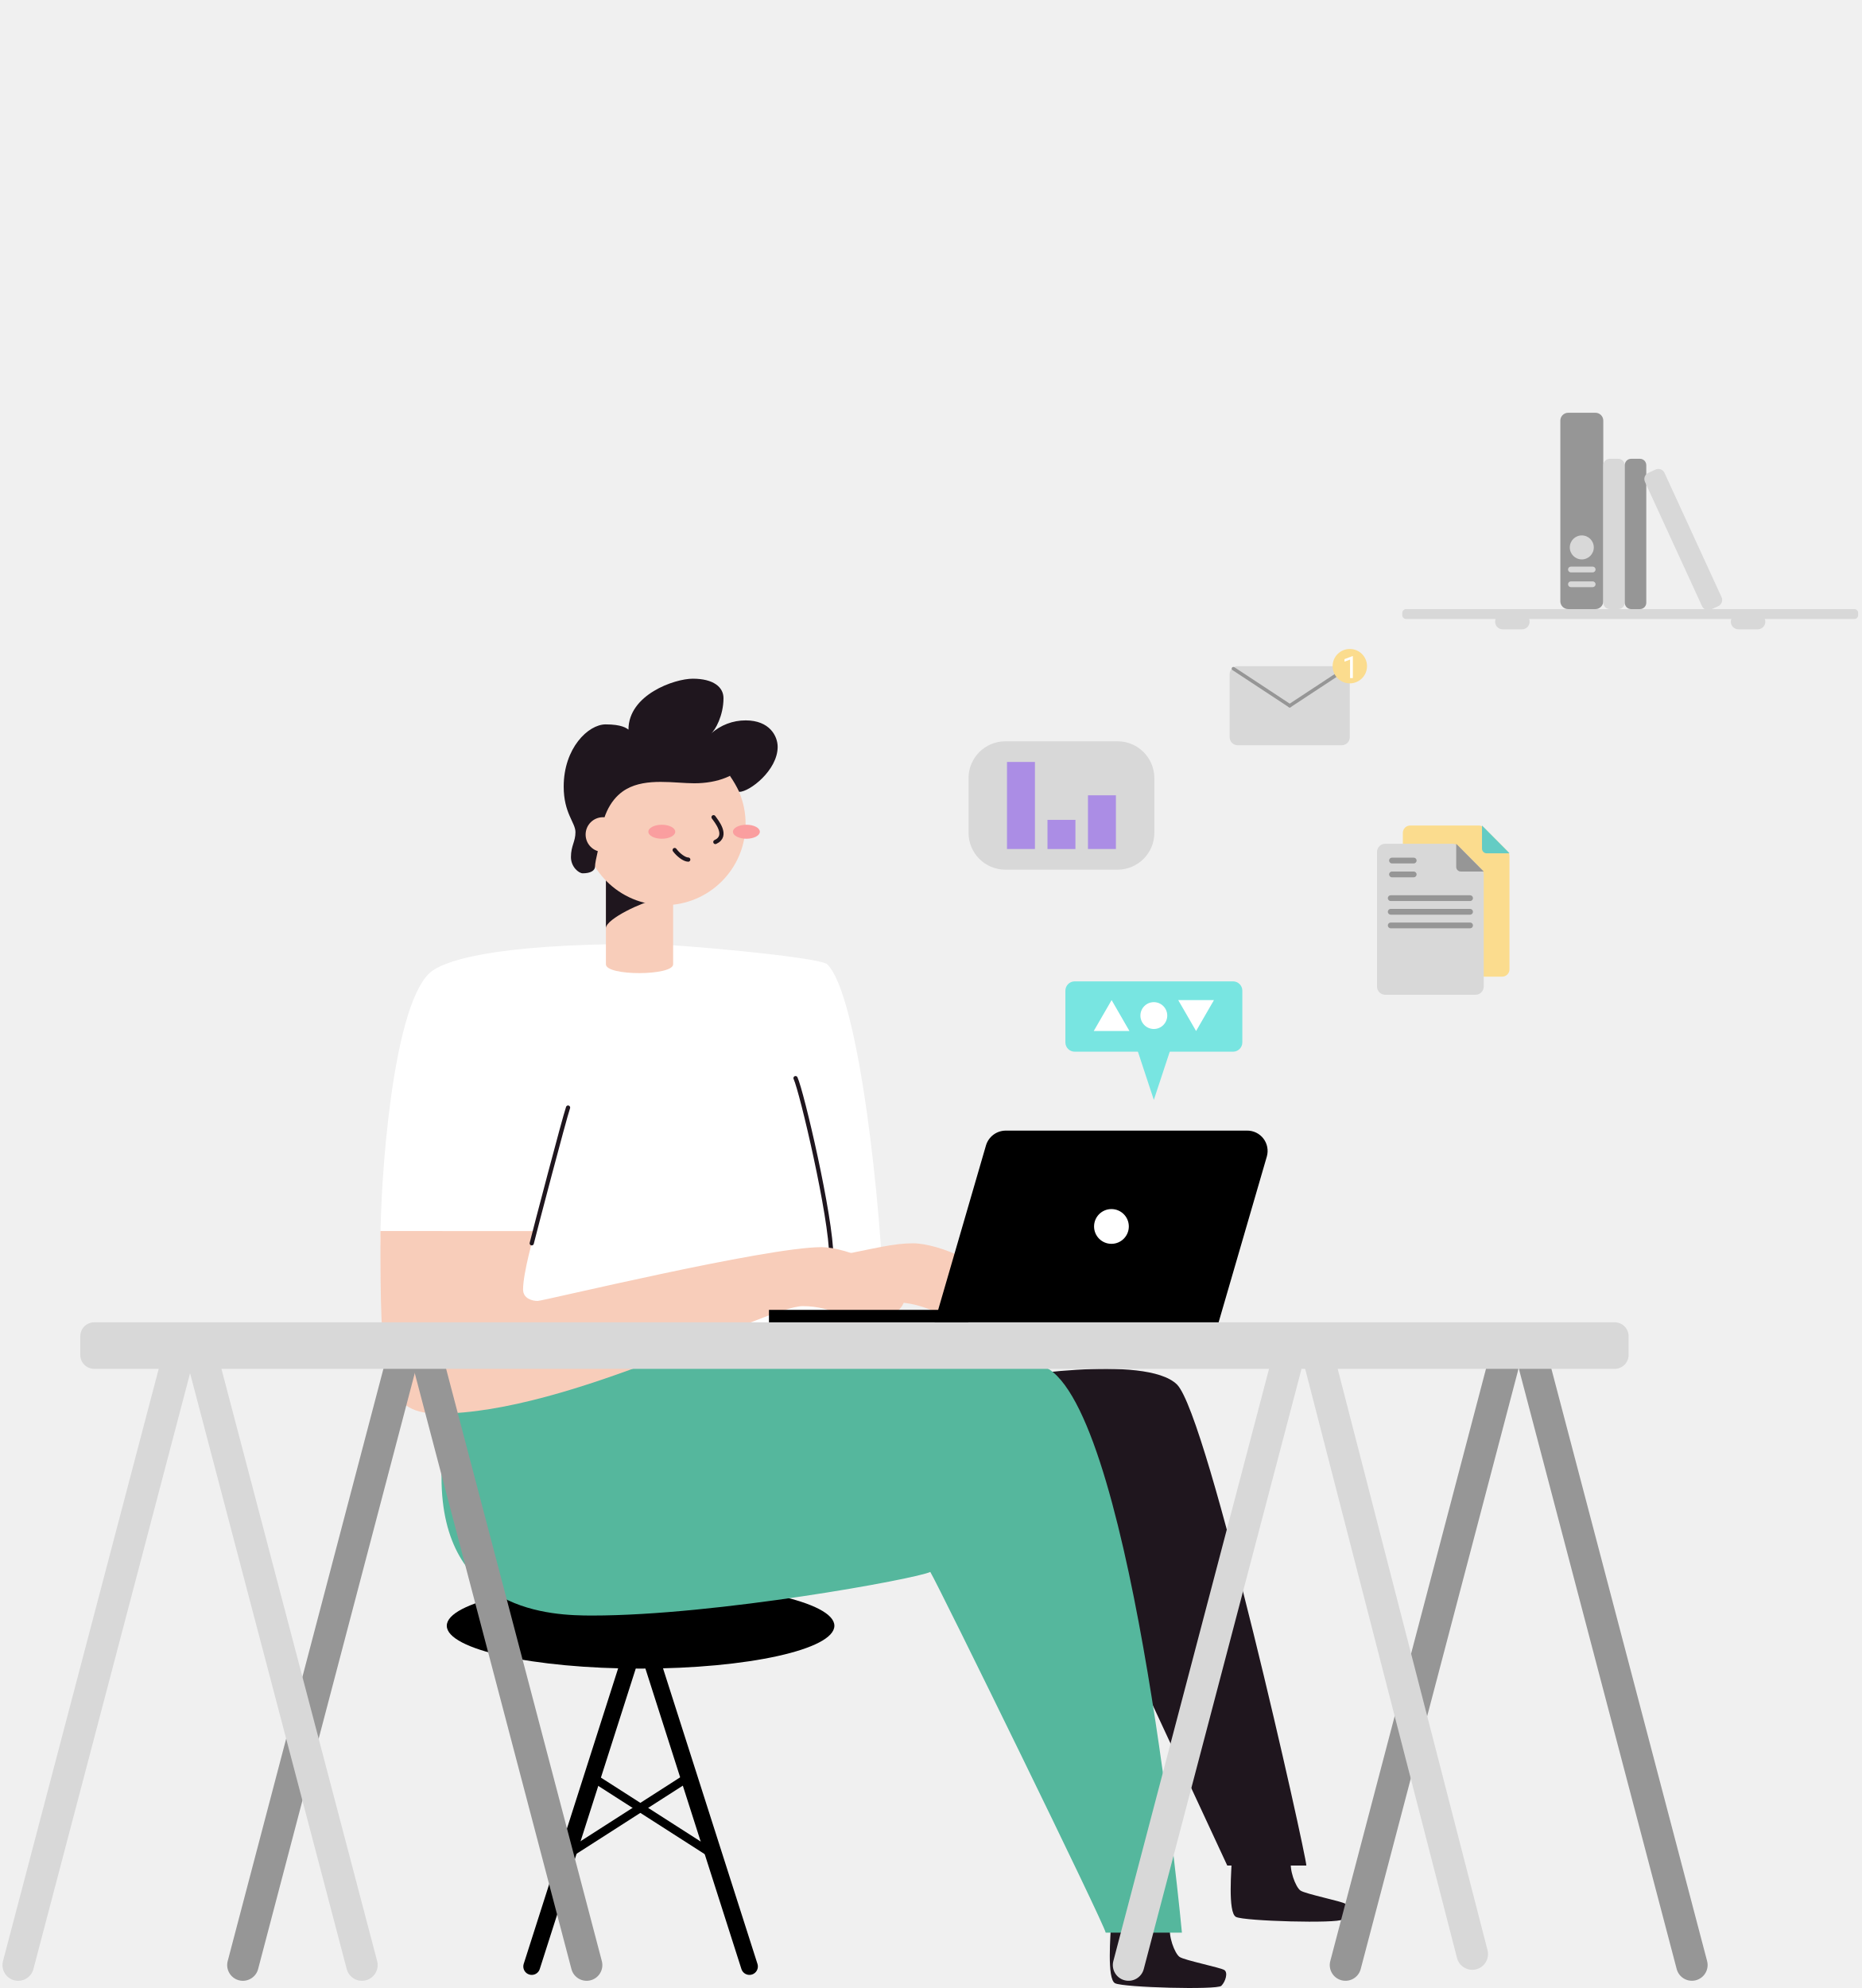
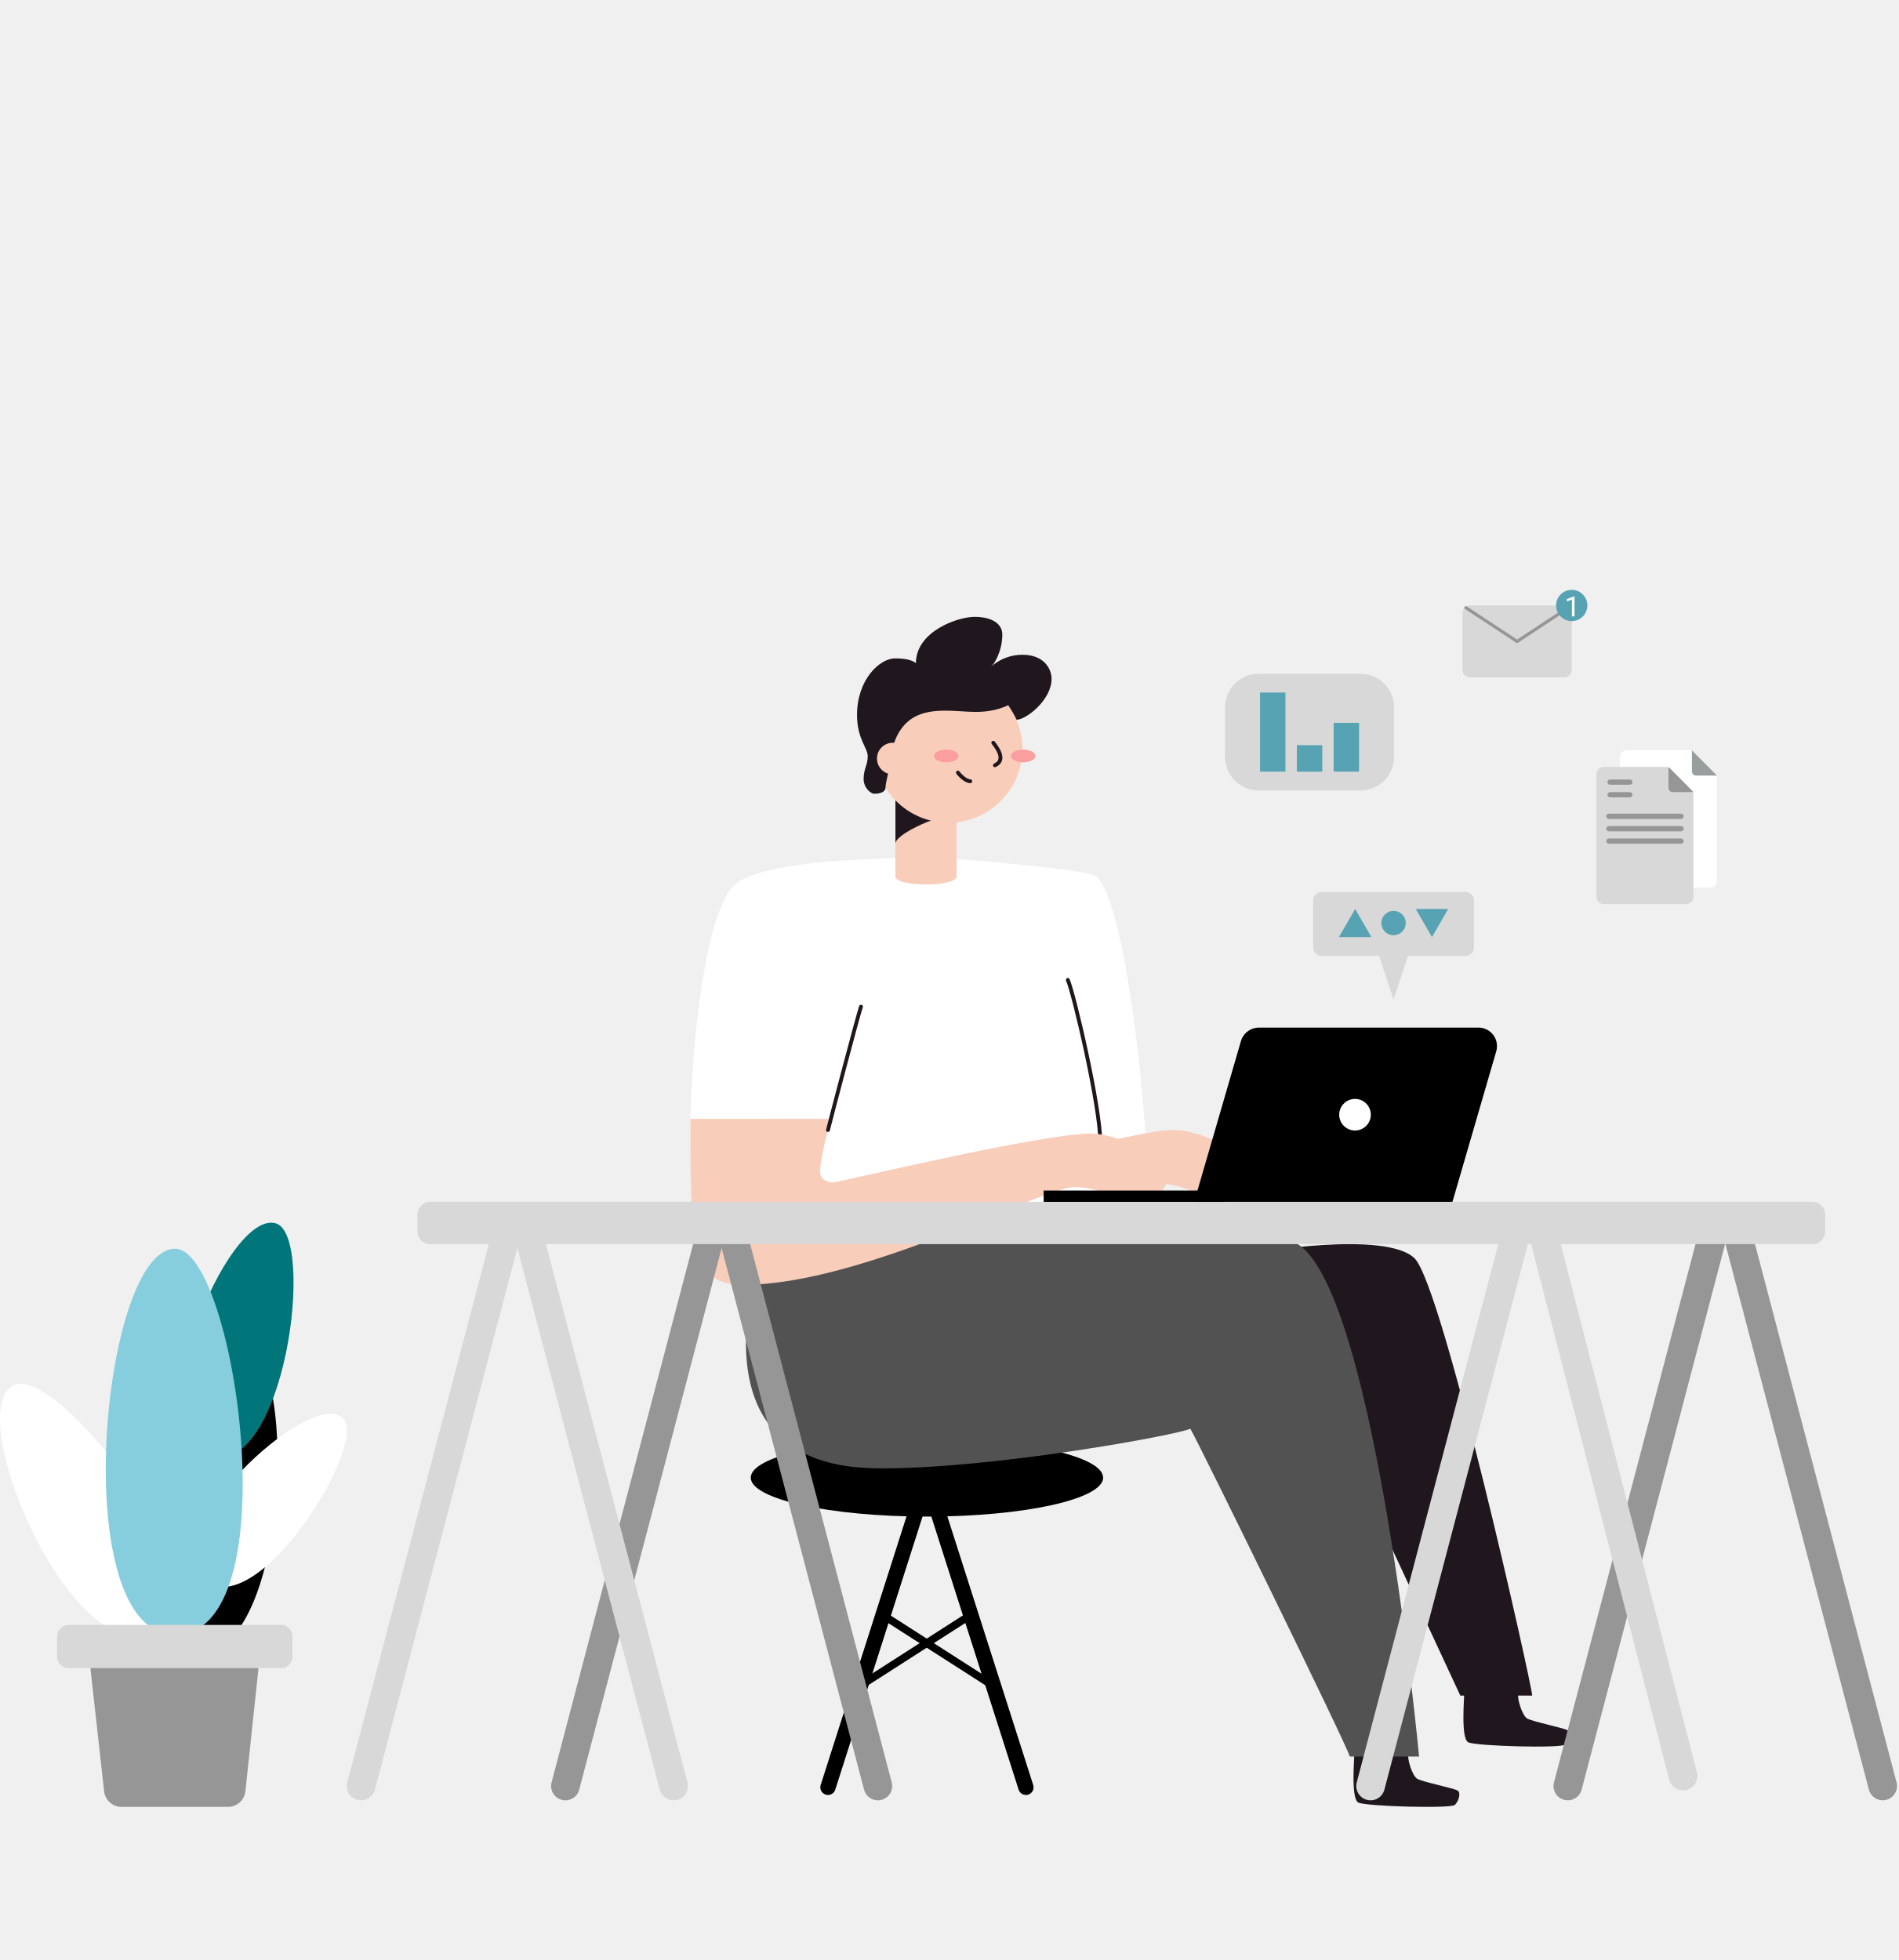
- <svg xmlns="http://www.w3.org/2000/svg" width="442" height="472" viewBox="0 0 442 472" fill="none">
-   <path d="M152.12 396.168C177.536 396.168 198.139 391.614 198.139 385.997C198.139 380.38 177.536 375.827 152.12 375.827C126.704 375.827 106.1 380.38 106.1 385.997C106.1 391.614 126.704 396.168 152.12 396.168Z" fill="black" />
-   <path d="M152.12 385.997L126.27 466.887" stroke="black" stroke-width="4" stroke-miterlimit="10" stroke-linecap="round" />
-   <path d="M152.12 385.997L177.97 466.887" stroke="black" stroke-width="4" stroke-miterlimit="10" stroke-linecap="round" />
-   <path d="M134.758 440.327L163.576 421.853" stroke="black" stroke-width="2" stroke-miterlimit="10" stroke-linecap="round" />
-   <path d="M140.548 421.853L169.373 440.327" stroke="black" stroke-width="2" stroke-miterlimit="10" stroke-linecap="round" />
-   <path d="M197.41 298.437C197.293 302.024 197.345 314.585 196.754 319.959" stroke="#1F161E" stroke-miterlimit="10" stroke-linecap="round" />
-   <path d="M292.807 233H255.21C253.989 233 253 233.989 253 235.209V247.487C253 248.707 253.989 249.696 255.21 249.696H292.807C294.027 249.696 295.016 248.707 295.016 247.487V235.209C295.016 233.989 294.027 233 292.807 233Z" fill="#78E5E1" />
-   <path d="M274.001 261.142L279.061 245.817H268.94L274.001 261.142Z" fill="#78E5E1" />
-   <path d="M263.974 237.447L259.731 244.789H268.211L263.974 237.447Z" fill="white" />
-   <path d="M284.035 244.789L288.278 237.447H279.791L284.035 244.789Z" fill="white" />
-   <path d="M274.001 244.308C275.761 244.308 277.187 242.881 277.187 241.122C277.187 239.362 275.761 237.936 274.001 237.936C272.241 237.936 270.814 239.362 270.814 241.122C270.814 242.881 272.241 244.308 274.001 244.308Z" fill="white" />
-   <path d="M318.608 158.163H293.932C292.865 158.163 292 159.028 292 160.095V175.012C292 176.079 292.865 176.944 293.932 176.944H318.608C319.676 176.944 320.541 176.079 320.541 175.012V160.095C320.541 159.028 319.676 158.163 318.608 158.163Z" fill="#D8D8D8" />
-   <path d="M292.897 158.753L306.27 167.553" stroke="#969696" stroke-width="0.82" stroke-linecap="round" stroke-linejoin="round" />
-   <path d="M320.541 158.163L306.27 167.553" stroke="#969696" stroke-width="0.82" stroke-linecap="round" stroke-linejoin="round" />
-   <path d="M320.541 162.246C322.796 162.246 324.624 160.418 324.624 158.163C324.624 155.908 322.796 154.08 320.541 154.08C318.286 154.08 316.457 155.908 316.457 158.163C316.457 160.418 318.286 162.246 320.541 162.246Z" fill="#FBDC8E" />
-   <path d="M321.264 161H320.601V156.605L319.272 157.093V156.495L321.161 155.785H321.264V161Z" fill="white" />
-   <path d="M352.347 231.885H356.722C357.182 231.883 357.622 231.699 357.947 231.374C358.272 231.049 358.456 230.609 358.457 230.149V203.261C358.458 203.034 358.413 202.808 358.326 202.598C358.238 202.387 358.109 202.197 357.947 202.037L352.42 196.51C352.259 196.349 352.068 196.221 351.858 196.133C351.648 196.045 351.422 196 351.195 196H334.868C334.408 196.002 333.968 196.185 333.643 196.51C333.318 196.835 333.134 197.276 333.133 197.735V200.331" fill="#FBDC8E" />
-   <path d="M344.997 200.331H328.954C328.697 200.331 328.442 200.381 328.205 200.48C327.967 200.579 327.751 200.723 327.57 200.905C327.388 201.088 327.244 201.304 327.147 201.542C327.049 201.78 326.999 202.035 327 202.292V234.225C327 234.744 327.206 235.241 327.572 235.609C327.938 235.977 328.435 236.184 328.954 236.186H350.385C350.904 236.184 351.401 235.977 351.768 235.609C352.134 235.241 352.34 234.744 352.34 234.225V207.687C352.34 207.43 352.291 207.175 352.193 206.938C352.096 206.7 351.952 206.484 351.771 206.302L346.375 200.907C346.01 200.54 345.514 200.333 344.997 200.331V200.331Z" fill="#D8D8D8" />
-   <path d="M352.347 206.921H346.9C346.61 206.921 346.331 206.806 346.126 206.601C345.921 206.396 345.806 206.118 345.806 205.828V200.331" fill="#969696" />
-   <path d="M358.479 202.598H353.032C352.741 202.596 352.462 202.48 352.256 202.273C352.05 202.067 351.933 201.789 351.931 201.497V196" fill="#64CCC4" />
-   <path d="M335.714 203.626H330.551C330.173 203.626 329.866 203.933 329.866 204.311C329.866 204.69 330.173 204.997 330.551 204.997H335.714C336.092 204.997 336.399 204.69 336.399 204.311C336.399 203.933 336.092 203.626 335.714 203.626Z" fill="#969696" />
-   <path d="M335.714 206.921H330.551C330.173 206.921 329.866 207.228 329.866 207.607C329.866 207.985 330.173 208.292 330.551 208.292H335.714C336.092 208.292 336.399 207.985 336.399 207.607C336.399 207.228 336.092 206.921 335.714 206.921Z" fill="#969696" />
-   <path d="M349.102 212.557H330.252C329.874 212.557 329.567 212.863 329.567 213.242C329.567 213.62 329.874 213.927 330.252 213.927H349.102C349.48 213.927 349.787 213.62 349.787 213.242C349.787 212.863 349.48 212.557 349.102 212.557Z" fill="#969696" />
-   <path d="M349.102 215.794H330.252C329.874 215.794 329.567 216.101 329.567 216.479C329.567 216.858 329.874 217.165 330.252 217.165H349.102C349.48 217.165 349.787 216.858 349.787 216.479C349.787 216.101 349.48 215.794 349.102 215.794Z" fill="#969696" />
-   <path d="M349.102 219.031H330.252C329.874 219.031 329.567 219.338 329.567 219.717C329.567 220.095 329.874 220.402 330.252 220.402H349.102C349.48 220.402 349.787 220.095 349.787 219.717C349.787 219.338 349.48 219.031 349.102 219.031Z" fill="#969696" />
-   <path d="M265.373 176H238.75C233.918 176 230 179.917 230 184.749V197.733C230 202.565 233.918 206.482 238.75 206.482H265.373C270.206 206.482 274.124 202.565 274.124 197.733V184.749C274.124 179.917 270.206 176 265.373 176Z" fill="#D8D8D8" />
-   <path d="M245.765 180.906H239.13V201.575H245.765V180.906Z" fill="#AB8DE5" />
-   <path d="M255.383 194.657H248.748V201.583H255.383V194.657Z" fill="#AB8DE5" />
-   <path d="M264.994 188.824H258.358V201.576H264.994V188.824Z" fill="#AB8DE5" />
-   <path d="M263.796 457.241C263.796 458.969 262.782 469.869 264.802 470.875C266.822 471.881 289.026 472.493 290.032 471.48C291.039 470.466 291.644 468.352 290.762 467.747C289.879 467.142 281.282 465.429 280.115 464.619C278.949 463.81 277.337 459.516 277.928 457.241" fill="#1F161E" />
-   <path d="M197.41 314.76L209.909 310.277C209.369 287.479 204.038 236.539 196.469 228.964C194.69 227.192 159.499 224.101 153.221 224.101C115.755 224.101 104.642 228.373 101.82 231.202C93.07 239.951 90.343 280.487 90.343 294.682C90.343 308.877 130.448 316.24 130.448 316.24L177.459 319.47C177.459 319.47 187.77 320.535 196.688 321.059C196.885 318.325 197.41 314.76 197.41 314.76Z" fill="white" />
-   <path d="M234.65 327.978C238.07 326.965 272.08 321.416 279.488 328.707C286.897 335.998 310.217 440.524 310.217 442.93H291.44L266.093 388.388" fill="#1F161E" />
-   <path d="M110.826 318.683C109.972 322.948 104.846 327.526 104.846 350.762C104.846 382.892 131.17 383.57 140.62 383.57C170.065 383.57 217.704 374.821 220.919 373.217C223.056 376.789 262.381 457.059 262.564 458.853H280.67C280.67 458.853 269.447 338.761 249.198 325.142C242.62 320.768 125.927 316.087 110.826 318.683Z" fill="#55B79D" />
-   <path d="M216.85 295.192C212.096 295.192 208.173 296.322 197.41 298.437L196.849 319.026C207.057 314.914 209.427 309.198 212.388 309.198C219.782 309.198 223.647 313.011 228.014 313.011C231.062 313.011 236.546 310.619 236.546 307.368C236.546 300.558 222.742 295.192 216.85 295.192Z" fill="#F8CDBA" />
-   <path d="M292.504 441.486C292.504 443.222 291.491 454.114 293.511 455.127C295.531 456.141 317.734 456.738 318.741 455.732C319.747 454.726 320.352 452.605 319.47 451.999C318.588 451.394 309.99 449.674 308.824 448.864C307.657 448.055 306.046 443.761 306.636 441.486" fill="#1F161E" />
-   <path d="M159.849 228.949C159.849 231.698 143.887 231.778 143.887 228.949V206.596H159.849V228.949Z" fill="#F8CDBA" />
-   <path d="M154.65 213.967C153.192 213.967 143.887 218.079 143.887 220.375V208.244C146.206 208.244 154.65 213.967 154.65 213.967Z" fill="#1F161E" />
-   <path d="M157.735 214.915C168.407 214.915 177.058 206.265 177.058 195.595C177.058 184.924 168.407 176.274 157.735 176.274C147.063 176.274 138.411 184.924 138.411 195.595C138.411 206.265 147.063 214.915 157.735 214.915Z" fill="#F8CDBA" />
-   <path d="M177.678 180.43C175.286 184.228 170.284 185.971 164.866 185.971C160.25 185.971 153.527 184.629 148.744 187.356C146.155 188.814 143.187 192.131 142.589 198.773C142.589 199.91 141.299 204.321 141.299 205.743C141.299 206.713 140.205 207.347 138.382 207.347C137.441 207.347 135.582 205.823 135.582 203.497C135.582 200.807 136.654 199.852 136.654 197.57C136.654 195.288 133.861 193.094 133.861 186.751C133.861 177.616 139.694 171.987 143.822 171.987C147.584 171.987 148.766 172.862 149.24 173.234C149.24 164.93 160.177 161.139 164.516 161.139C169.475 161.139 171.808 163.173 171.808 165.761C171.808 169.887 169.839 173.394 168.84 174.182C171.102 172.148 174.039 171.028 177.08 171.039C182.761 171.039 184.671 174.772 184.671 177.324C184.671 182.872 178.014 188.012 175.534 188.012C174.911 186.693 174.179 185.427 173.347 184.228" fill="#1F161E" />
-   <path d="M143.187 202.265C145.463 202.265 147.307 200.421 147.307 198.146C147.307 195.871 145.463 194.027 143.187 194.027C140.912 194.027 139.067 195.871 139.067 198.146C139.067 200.421 140.912 202.265 143.187 202.265Z" fill="#F8CDBA" />
-   <path d="M177.248 199.138C179.012 199.138 180.442 198.394 180.442 197.476C180.442 196.558 179.012 195.813 177.248 195.813C175.484 195.813 174.054 196.558 174.054 197.476C174.054 198.394 175.484 199.138 177.248 199.138Z" fill="#FA9E9F" />
-   <path d="M157.159 199.138C158.923 199.138 160.352 198.394 160.352 197.476C160.352 196.558 158.923 195.813 157.159 195.813C155.395 195.813 153.965 196.558 153.965 197.476C153.965 198.394 155.395 199.138 157.159 199.138Z" fill="#FA9E9F" />
-   <path d="M169.446 194.027C170.043 194.88 173.091 198.46 169.876 199.91" stroke="#1F161E" stroke-miterlimit="10" stroke-linecap="round" />
-   <path d="M163.437 204.088C162.474 204.088 160.994 202.893 160.214 201.821" stroke="#1F161E" stroke-miterlimit="10" stroke-linecap="round" />
-   <path d="M188.915 255.976C190.373 259.074 197.41 288.966 197.41 298.436" stroke="#1F161E" stroke-miterlimit="10" stroke-linecap="round" />
-   <path d="M90.343 292.276C90.343 325.879 90.656 335.626 104.146 335.626C135.239 335.626 182.243 310.109 190.621 310.109C198.023 310.109 201.887 313.929 206.255 313.929C209.296 313.929 214.78 311.53 214.78 308.286C214.78 301.469 200.976 296.103 195.091 296.103C181.842 296.103 128.968 308.877 127.677 308.877C126.387 308.877 124.214 308.315 124.214 306.143C124.214 302.198 126.795 293.085 127.13 292.29L90.343 292.276Z" fill="#F8CDBA" />
-   <path d="M134.896 262.967C134.007 265.526 127.072 291.97 126.27 295.192" stroke="#1F161E" stroke-miterlimit="10" stroke-linecap="round" />
-   <path d="M398.163 467.497C398.688 469.491 400.729 470.682 402.723 470.158C404.718 469.634 405.909 467.593 405.385 465.599L368.051 323.619C367.527 321.625 365.485 320.434 363.491 320.958C361.497 321.482 360.305 323.523 360.829 325.517L398.163 467.497Z" fill="#969696" />
-   <path d="M360.459 325.523C360.983 323.529 359.791 321.488 357.797 320.964C355.803 320.44 353.761 321.631 353.237 323.625L315.903 465.605C315.379 467.598 316.571 469.64 318.565 470.164C320.559 470.688 322.601 469.497 323.125 467.503L360.459 325.523Z" fill="#969696" />
-   <path d="M308.942 325.522C309.466 323.528 308.275 321.487 306.281 320.963C304.286 320.439 302.245 321.63 301.721 323.624L264.387 465.604C263.863 467.597 265.054 469.639 267.048 470.163C269.042 470.687 271.084 469.496 271.608 467.502L308.942 325.522Z" fill="#D8D8D8" />
-   <path d="M345.998 464.876C346.513 466.876 348.552 468.079 350.553 467.564C352.553 467.049 353.756 465.01 353.241 463.01L316.533 320.61C316.018 318.61 313.978 317.407 311.978 317.922C309.978 318.437 308.775 320.476 309.29 322.476L345.998 464.876Z" fill="#D8D8D8" />
-   <path d="M98.627 325.526C99.151 323.532 97.96 321.491 95.966 320.967C93.972 320.443 91.93 321.634 91.406 323.628L54.072 465.608C53.548 467.601 54.739 469.643 56.733 470.167C58.727 470.691 60.769 469.5 61.293 467.506L98.627 325.526Z" fill="#969696" />
-   <path d="M135.698 467.506C136.222 469.5 138.264 470.691 140.258 470.167C142.252 469.643 143.443 467.601 142.919 465.608L105.585 323.628C105.061 321.634 103.019 320.443 101.025 320.967C99.031 321.491 97.84 323.532 98.364 325.526L135.698 467.506Z" fill="#969696" />
-   <path d="M383.442 313.951H22.367C20.543 313.951 19.064 315.43 19.064 317.254V321.694C19.064 323.518 20.543 324.997 22.367 324.997H383.442C385.267 324.997 386.745 323.518 386.745 321.694V317.254C386.745 315.43 385.267 313.951 383.442 313.951Z" fill="#D8D8D8" />
-   <path d="M45.269 325.528C45.793 323.534 44.601 321.493 42.607 320.969C40.613 320.444 38.571 321.636 38.047 323.63L0.713 465.609C0.189 467.603 1.38 469.645 3.375 470.169C5.369 470.693 7.41 469.502 7.935 467.508L45.269 325.528Z" fill="#D8D8D8" />
-   <path d="M82.339 467.506C82.863 469.5 84.904 470.692 86.899 470.167C88.893 469.643 90.084 467.602 89.56 465.608L52.226 323.628C51.702 321.634 49.66 320.443 47.666 320.967C45.672 321.491 44.48 323.533 45.005 325.527L82.339 467.506Z" fill="#D8D8D8" />
-   <path d="M289.383 313.951H221.926L234.147 271.927C234.452 270.914 235.077 270.026 235.929 269.396C236.781 268.767 237.813 268.43 238.872 268.435H296.114C296.866 268.423 297.61 268.587 298.287 268.913C298.965 269.24 299.557 269.72 300.016 270.315C300.475 270.911 300.788 271.605 300.931 272.343C301.074 273.082 301.042 273.843 300.839 274.567L289.383 313.951Z" fill="black" />
-   <path d="M263.935 295.316C266.214 295.316 268.062 293.469 268.062 291.19C268.062 288.91 266.214 287.063 263.935 287.063C261.655 287.063 259.807 288.91 259.807 291.19C259.807 293.469 261.655 295.316 263.935 295.316Z" fill="white" />
-   <path d="M229.94 310.998H182.608V313.951H229.94V310.998Z" fill="black" />
-   <path d="M440.359 144.616H333.897C333.402 144.616 333 145.018 333 145.513V146.067C333 146.562 333.402 146.964 333.897 146.964H440.359C440.855 146.964 441.256 146.562 441.256 146.067V145.513C441.256 145.018 440.855 144.616 440.359 144.616Z" fill="#D8D8D8" />
-   <path d="M378.866 98H372.398C371.367 98 370.532 98.836 370.532 99.866V142.75C370.532 143.781 371.367 144.616 372.398 144.616H378.866C379.897 144.616 380.733 143.781 380.733 142.75V99.866C380.733 98.836 379.897 98 378.866 98Z" fill="#969696" />
-   <path d="M384.284 108.929H382.286C381.428 108.929 380.733 109.624 380.733 110.482V143.064C380.733 143.921 381.428 144.616 382.286 144.616H384.284C385.142 144.616 385.837 143.921 385.837 143.064V110.482C385.837 109.624 385.142 108.929 384.284 108.929Z" fill="#D8D8D8" />
-   <path d="M389.44 108.929H387.34C386.51 108.929 385.837 109.601 385.837 110.431V143.115C385.837 143.944 386.51 144.616 387.34 144.616H389.44C390.269 144.616 390.942 143.944 390.942 143.115V110.431C390.942 109.601 390.269 108.929 389.44 108.929Z" fill="#969696" />
-   <path d="M393.141 111.483L391.418 112.274C390.613 112.643 390.26 113.595 390.629 114.401L404.183 143.918C404.553 144.723 405.505 145.076 406.311 144.707L408.034 143.916C408.839 143.546 409.192 142.594 408.822 141.789L395.268 112.271C394.899 111.466 393.946 111.113 393.141 111.483Z" fill="#D8D8D8" />
-   <path d="M375.629 132.82C377.203 132.82 378.48 131.544 378.48 129.97C378.48 128.395 377.203 127.119 375.629 127.119C374.054 127.119 372.778 128.395 372.778 129.97C372.778 131.544 374.054 132.82 375.629 132.82Z" fill="#D8D8D8" />
-   <path d="M378.21 134.526H373.047C372.669 134.526 372.362 134.833 372.362 135.212C372.362 135.59 372.669 135.897 373.047 135.897H378.21C378.589 135.897 378.896 135.59 378.896 135.212C378.896 134.833 378.589 134.526 378.21 134.526Z" fill="#D8D8D8" />
-   <path d="M378.21 138.033H373.047C372.669 138.033 372.362 138.34 372.362 138.719C372.362 139.097 372.669 139.404 373.047 139.404H378.21C378.589 139.404 378.896 139.097 378.896 138.719C378.896 138.34 378.589 138.033 378.21 138.033Z" fill="#D8D8D8" />
-   <path d="M361.424 145.79H356.859C355.856 145.79 355.044 146.603 355.044 147.605C355.044 148.608 355.856 149.421 356.859 149.421H361.424C362.427 149.421 363.24 148.608 363.24 147.605C363.24 146.603 362.427 145.79 361.424 145.79Z" fill="#D8D8D8" />
-   <path d="M417.397 145.79H412.832C411.829 145.79 411.016 146.603 411.016 147.605C411.016 148.608 411.829 149.421 412.832 149.421H417.397C418.4 149.421 419.213 148.608 419.213 147.605C419.213 146.603 418.4 145.79 417.397 145.79Z" fill="#D8D8D8" />
+ <svg xmlns="http://www.w3.org/2000/svg" width="496" height="512" viewBox="0 0 496 512" fill="none">
+   <path d="M242.12 396.168C267.536 396.168 288.139 391.614 288.139 385.997C288.139 380.38 267.536 375.827 242.12 375.827C216.704 375.827 196.1 380.38 196.1 385.997C196.1 391.614 216.704 396.168 242.12 396.168Z" fill="black" />
+   <path d="M242.12 385.997L216.27 466.887" stroke="black" stroke-width="4" stroke-miterlimit="10" stroke-linecap="round" />
+   <path d="M242.12 385.997L267.97 466.887" stroke="black" stroke-width="4" stroke-miterlimit="10" stroke-linecap="round" />
+   <path d="M224.758 440.327L253.576 421.853" stroke="black" stroke-width="2" stroke-miterlimit="10" stroke-linecap="round" />
+   <path d="M230.548 421.853L259.373 440.327" stroke="black" stroke-width="2" stroke-miterlimit="10" stroke-linecap="round" />
+   <path d="M287.41 298.437C287.293 302.024 287.345 314.585 286.754 319.959" stroke="#1F161E" stroke-miterlimit="10" stroke-linecap="round" />
+   <path d="M64.211 351.76C78.066 354.385 75.594 437.061 49 432.06C23.886 427.292 47.308 348.545 64.211 351.76Z" fill="black" />
+   <path d="M3.382 361.967C14.407 355.726 60.558 413.789 39.448 425.731C19.504 437.061 -10.043 369.579 3.382 361.967Z" fill="white" />
+   <path d="M59.566 471.998H31.725C30.604 471.998 29.522 471.584 28.687 470.836C27.851 470.088 27.321 469.059 27.197 467.944L23.682 436.39C23.606 435.75 23.666 435.101 23.859 434.486C24.052 433.871 24.373 433.304 24.8 432.822C25.228 432.34 25.753 431.954 26.341 431.689C26.929 431.425 27.566 431.287 28.211 431.287H62.935C63.574 431.287 64.207 431.422 64.79 431.683C65.374 431.944 65.897 432.324 66.324 432.8C66.751 433.276 67.073 433.836 67.269 434.445C67.466 435.053 67.532 435.696 67.463 436.332L64.102 467.886C63.99 469.011 63.464 470.055 62.626 470.815C61.788 471.575 60.697 471.996 59.566 471.998Z" fill="#969696" />
+   <path d="M72.035 319.565C82.587 322.627 74.5 386.442 54.294 380.566C35.218 375.025 59.194 315.832 72.035 319.565Z" fill="#00767A" />
+   <path d="M89.434 370.337C96.726 376.621 67.062 424.696 53.047 412.623C39.812 401.271 80.53 362.696 89.434 370.337Z" fill="white" />
+   <path d="M45.719 326.199C61.513 326.199 75.973 427.029 45.719 427.029C17.149 427.029 26.49 326.199 45.719 326.199Z" fill="#86CEDD" />
+   <path d="M73.435 424.463H17.871C16.24 424.463 14.918 425.785 14.918 427.415V432.796C14.918 434.427 16.24 435.749 17.871 435.749H73.435C75.066 435.749 76.389 434.427 76.389 432.796V427.415C76.389 425.785 75.066 424.463 73.435 424.463Z" fill="#D8D8D8" />
+   <path d="M382.807 233H345.209C343.989 233 343 233.989 343 235.209V247.487C343 248.707 343.989 249.696 345.209 249.696H382.807C384.027 249.696 385.016 248.707 385.016 247.487V235.209C385.016 233.989 384.027 233 382.807 233Z" fill="#D8D8D8" />
+   <path d="M364.001 261.142L369.061 245.817H358.94L364.001 261.142Z" fill="#D8D8D8" />
+   <path d="M353.974 237.448L349.73 244.789H358.211L353.974 237.448Z" fill="#57A3B3" />
+   <path d="M374.034 244.789L378.278 237.448H369.791L374.034 244.789Z" fill="#57A3B3" />
+   <path d="M364.001 244.308C365.761 244.308 367.187 242.881 367.187 241.122C367.187 239.362 365.761 237.936 364.001 237.936C362.241 237.936 360.814 239.362 360.814 241.122C360.814 242.881 362.241 244.308 364.001 244.308Z" fill="#57A3B3" />
+   <path d="M408.608 158.163H383.932C382.865 158.163 382 159.028 382 160.095V175.012C382 176.079 382.865 176.944 383.932 176.944H408.608C409.676 176.944 410.541 176.079 410.541 175.012V160.095C410.541 159.028 409.676 158.163 408.608 158.163Z" fill="#D8D8D8" />
+   <path d="M382.897 158.753L396.27 167.553" stroke="#969696" stroke-width="0.82" stroke-linecap="round" stroke-linejoin="round" />
+   <path d="M410.541 158.163L396.271 167.553" stroke="#969696" stroke-width="0.82" stroke-linecap="round" stroke-linejoin="round" />
+   <path d="M410.541 162.246C412.796 162.246 414.624 160.418 414.624 158.163C414.624 155.908 412.796 154.08 410.541 154.08C408.286 154.08 406.457 155.908 406.457 158.163C406.457 160.418 408.286 162.246 410.541 162.246Z" fill="#57A3B3" />
+   <path d="M411.265 161H410.602V156.605L409.272 157.093V156.495L411.161 155.785H411.265V161Z" fill="white" />
+   <path d="M442.347 231.885H446.722C447.182 231.883 447.622 231.699 447.947 231.374C448.272 231.049 448.456 230.609 448.457 230.149V203.261C448.458 203.034 448.413 202.808 448.326 202.598C448.238 202.387 448.109 202.197 447.947 202.037L442.42 196.51C442.259 196.349 442.068 196.221 441.858 196.133C441.648 196.045 441.422 196 441.195 196H424.868C424.408 196.002 423.968 196.185 423.643 196.51C423.318 196.835 423.134 197.276 423.133 197.735V200.331" fill="white" />
+   <path d="M434.997 200.331H418.954C418.697 200.331 418.442 200.381 418.205 200.48C417.967 200.579 417.751 200.723 417.57 200.905C417.388 201.088 417.244 201.304 417.147 201.542C417.049 201.78 416.999 202.035 417 202.292V234.225C417 234.744 417.206 235.241 417.572 235.609C417.938 235.977 418.435 236.184 418.954 236.186H440.385C440.904 236.184 441.401 235.977 441.768 235.609C442.134 235.241 442.339 234.744 442.339 234.225V207.687C442.34 207.43 442.291 207.175 442.193 206.938C442.096 206.7 441.952 206.484 441.771 206.302L436.375 200.907C436.01 200.54 435.514 200.333 434.997 200.331V200.331Z" fill="#D8D8D8" />
+   <path d="M442.347 206.921H436.9C436.61 206.921 436.331 206.806 436.126 206.601C435.921 206.396 435.806 206.118 435.806 205.828V200.331" fill="#969696" />
+   <path d="M448.479 202.598H443.032C442.741 202.596 442.462 202.48 442.256 202.273C442.05 202.067 441.933 201.789 441.931 201.497V196" fill="#999E9E" />
+   <path d="M425.714 203.626H420.551C420.173 203.626 419.866 203.933 419.866 204.311C419.866 204.69 420.173 204.997 420.551 204.997H425.714C426.092 204.997 426.399 204.69 426.399 204.311C426.399 203.933 426.092 203.626 425.714 203.626Z" fill="#969696" />
+   <path d="M425.714 206.921H420.551C420.173 206.921 419.866 207.228 419.866 207.607C419.866 207.985 420.173 208.292 420.551 208.292H425.714C426.092 208.292 426.399 207.985 426.399 207.607C426.399 207.228 426.092 206.921 425.714 206.921Z" fill="#969696" />
+   <path d="M439.102 212.557H420.252C419.874 212.557 419.567 212.864 419.567 213.242C419.567 213.621 419.874 213.928 420.252 213.928H439.102C439.481 213.928 439.787 213.621 439.787 213.242C439.787 212.864 439.481 212.557 439.102 212.557Z" fill="#969696" />
+   <path d="M439.102 215.794H420.252C419.874 215.794 419.567 216.101 419.567 216.479C419.567 216.858 419.874 217.165 420.252 217.165H439.102C439.481 217.165 439.787 216.858 439.787 216.479C439.787 216.101 439.481 215.794 439.102 215.794Z" fill="#969696" />
+   <path d="M439.102 219.031H420.252C419.874 219.031 419.567 219.338 419.567 219.716C419.567 220.095 419.874 220.402 420.252 220.402H439.102C439.481 220.402 439.787 220.095 439.787 219.716C439.787 219.338 439.481 219.031 439.102 219.031Z" fill="#969696" />
+   <path d="M355.373 176H328.75C323.918 176 320 179.917 320 184.749V197.733C320 202.565 323.918 206.482 328.75 206.482H355.373C360.206 206.482 364.124 202.565 364.124 197.733V184.749C364.124 179.917 360.206 176 355.373 176Z" fill="#D8D8D8" />
+   <path d="M335.765 180.906H329.129V201.576H335.765V180.906Z" fill="#57A3B3" />
+   <path d="M345.383 194.657H338.748V201.583H345.383V194.657Z" fill="#57A3B3" />
+   <path d="M354.994 188.824H348.358V201.576H354.994V188.824Z" fill="#57A3B3" />
+   <path d="M353.796 457.241C353.796 458.969 352.782 469.869 354.802 470.875C356.822 471.881 379.026 472.493 380.032 471.48C381.039 470.467 381.644 468.352 380.762 467.747C379.879 467.142 371.282 465.429 370.115 464.62C368.949 463.81 367.337 459.516 367.928 457.241" fill="#1F161E" />
+   <path d="M287.41 314.76L299.909 310.277C299.369 287.479 294.039 236.539 286.469 228.964C284.69 227.192 249.499 224.101 243.221 224.101C205.755 224.101 194.642 228.373 191.82 231.202C183.07 239.951 180.343 280.487 180.343 294.682C180.343 308.877 220.448 316.24 220.448 316.24L267.459 319.47C267.459 319.47 277.77 320.535 286.688 321.059C286.885 318.325 287.41 314.76 287.41 314.76Z" fill="white" />
+   <path d="M324.65 327.978C328.07 326.965 362.08 321.417 369.488 328.707C376.897 335.998 400.217 440.524 400.217 442.93H381.44L356.093 388.389" fill="#1F161E" />
+   <path d="M200.826 318.683C199.972 322.948 194.846 327.526 194.846 350.761C194.846 382.891 221.17 383.569 230.62 383.569C260.065 383.569 307.704 374.821 310.919 373.217C313.056 376.789 352.381 457.059 352.564 458.853H370.67C370.67 458.853 359.447 338.761 339.198 325.142C332.62 320.768 215.927 316.087 200.826 318.683Z" fill="#525252" />
+   <path d="M306.85 295.192C302.096 295.192 298.173 296.322 287.41 298.436L286.849 319.025C297.057 314.913 299.427 309.197 302.388 309.197C309.782 309.197 313.647 313.01 318.014 313.01C321.062 313.01 326.546 310.619 326.546 307.368C326.546 300.558 312.742 295.192 306.85 295.192Z" fill="#F8CDBA" />
+   <path d="M382.504 441.486C382.504 443.222 381.491 454.114 383.511 455.127C385.53 456.141 407.734 456.738 408.741 455.732C409.747 454.726 410.352 452.605 409.47 451.999C408.588 451.394 399.99 449.674 398.824 448.864C397.657 448.055 396.045 443.761 396.636 441.486" fill="#1F161E" />
+   <path d="M249.849 228.949C249.849 231.698 233.887 231.778 233.887 228.949V206.596H249.849V228.949Z" fill="#F8CDBA" />
+   <path d="M244.65 213.967C243.192 213.967 233.887 218.079 233.887 220.375V208.244C236.206 208.244 244.65 213.967 244.65 213.967Z" fill="#1F161E" />
+   <path d="M247.735 214.915C258.407 214.915 267.058 206.265 267.058 195.595C267.058 184.924 258.407 176.274 247.735 176.274C237.062 176.274 228.411 184.924 228.411 195.595C228.411 206.265 237.062 214.915 247.735 214.915Z" fill="#F8CDBA" />
+   <path d="M267.678 180.43C265.286 184.228 260.284 185.971 254.866 185.971C250.25 185.971 243.527 184.629 238.744 187.356C236.155 188.814 233.187 192.131 232.589 198.773C232.589 199.911 231.299 204.321 231.299 205.743C231.299 206.713 230.205 207.347 228.382 207.347C227.441 207.347 225.582 205.823 225.582 203.498C225.582 200.807 226.654 199.852 226.654 197.57C226.654 195.288 223.861 193.094 223.861 186.751C223.861 177.616 229.694 171.987 233.822 171.987C237.584 171.987 238.766 172.862 239.24 173.234C239.24 164.93 250.177 161.139 254.516 161.139C259.475 161.139 261.808 163.173 261.808 165.761C261.808 169.888 259.839 173.395 258.84 174.182C261.102 172.148 264.039 171.028 267.08 171.04C272.761 171.04 274.671 174.772 274.671 177.324C274.671 182.872 268.014 188.012 265.534 188.012C264.911 186.693 264.179 185.427 263.347 184.228" fill="#1F161E" />
+   <path d="M233.187 202.266C235.462 202.266 237.307 200.421 237.307 198.146C237.307 195.871 235.462 194.027 233.187 194.027C230.912 194.027 229.067 195.871 229.067 198.146C229.067 200.421 230.912 202.266 233.187 202.266Z" fill="#F8CDBA" />
+   <path d="M267.248 199.138C269.012 199.138 270.442 198.394 270.442 197.476C270.442 196.557 269.012 195.813 267.248 195.813C265.484 195.813 264.054 196.557 264.054 197.476C264.054 198.394 265.484 199.138 267.248 199.138Z" fill="#FA9E9F" />
+   <path d="M247.158 199.138C248.922 199.138 250.352 198.394 250.352 197.476C250.352 196.557 248.922 195.813 247.158 195.813C245.395 195.813 243.965 196.557 243.965 197.476C243.965 198.394 245.395 199.138 247.158 199.138Z" fill="#FA9E9F" />
+   <path d="M259.446 194.027C260.043 194.88 263.091 198.46 259.876 199.911" stroke="#1F161E" stroke-miterlimit="10" stroke-linecap="round" />
+   <path d="M253.437 204.088C252.474 204.088 250.994 202.893 250.214 201.821" stroke="#1F161E" stroke-miterlimit="10" stroke-linecap="round" />
+   <path d="M278.915 255.976C280.373 259.074 287.41 288.966 287.41 298.436" stroke="#1F161E" stroke-miterlimit="10" stroke-linecap="round" />
+   <path d="M180.343 292.276C180.343 325.879 180.656 335.626 194.146 335.626C225.239 335.626 272.243 310.109 280.621 310.109C288.023 310.109 291.887 313.929 296.255 313.929C299.296 313.929 304.78 311.53 304.78 308.286C304.78 301.469 290.976 296.103 285.091 296.103C271.842 296.103 218.968 308.877 217.677 308.877C216.387 308.877 214.214 308.315 214.214 306.143C214.214 302.198 216.795 293.085 217.13 292.29L180.343 292.276Z" fill="#F8CDBA" />
+   <path d="M224.896 262.967C224.007 265.526 217.072 291.97 216.27 295.192" stroke="#1F161E" stroke-miterlimit="10" stroke-linecap="round" />
+   <path d="M488.163 467.497C488.687 469.491 490.729 470.682 492.723 470.158C494.717 469.634 495.909 467.592 495.385 465.599L458.051 323.619C457.527 321.625 455.485 320.434 453.491 320.958C451.497 321.482 450.305 323.523 450.829 325.517L488.163 467.497Z" fill="#969696" />
+   <path d="M450.459 325.523C450.983 323.529 449.791 321.488 447.797 320.964C445.803 320.44 443.761 321.631 443.237 323.625L405.903 465.605C405.379 467.599 406.571 469.64 408.565 470.164C410.559 470.688 412.601 469.497 413.125 467.503L450.459 325.523Z" fill="#969696" />
+   <path d="M398.942 325.522C399.466 323.528 398.275 321.487 396.281 320.963C394.286 320.439 392.245 321.63 391.721 323.624L354.387 465.604C353.863 467.598 355.054 469.639 357.048 470.163C359.043 470.687 361.084 469.496 361.608 467.502L398.942 325.522Z" fill="#D8D8D8" />
+   <path d="M435.998 464.876C436.513 466.876 438.552 468.079 440.553 467.564C442.553 467.049 443.756 465.01 443.241 463.01L406.533 320.61C406.018 318.61 403.978 317.407 401.978 317.922C399.978 318.437 398.775 320.476 399.29 322.476L435.998 464.876Z" fill="#D8D8D8" />
+   <path d="M188.627 325.526C189.152 323.532 187.96 321.491 185.966 320.967C183.972 320.443 181.93 321.634 181.406 323.628L144.072 465.608C143.548 467.601 144.739 469.643 146.733 470.167C148.728 470.691 150.769 469.5 151.293 467.506L188.627 325.526Z" fill="#969696" />
+   <path d="M225.698 467.506C226.222 469.5 228.263 470.691 230.258 470.167C232.252 469.643 233.443 467.602 232.919 465.608L195.585 323.628C195.061 321.634 193.019 320.443 191.025 320.967C189.031 321.491 187.839 323.532 188.364 325.526L225.698 467.506Z" fill="#969696" />
+   <path d="M473.442 313.951H112.367C110.543 313.951 109.064 315.43 109.064 317.254V321.694C109.064 323.518 110.543 324.996 112.367 324.996H473.442C475.266 324.996 476.745 323.518 476.745 321.694V317.254C476.745 315.43 475.266 313.951 473.442 313.951Z" fill="#D8D8D8" />
+   <path d="M135.268 325.528C135.793 323.534 134.601 321.493 132.607 320.969C130.613 320.445 128.571 321.636 128.047 323.63L90.713 465.61C90.189 467.604 91.38 469.645 93.374 470.169C95.369 470.693 97.41 469.502 97.935 467.508L135.268 325.528Z" fill="#D8D8D8" />
+   <path d="M172.338 467.506C172.863 469.5 174.904 470.692 176.899 470.167C178.893 469.643 180.084 467.602 179.56 465.608L142.226 323.628C141.702 321.634 139.66 320.443 137.666 320.967C135.672 321.491 134.48 323.533 135.005 325.527L172.338 467.506Z" fill="#D8D8D8" />
+   <path d="M379.383 313.951H311.926L324.147 271.928C324.452 270.914 325.077 270.026 325.929 269.396C326.781 268.767 327.813 268.43 328.872 268.435H386.114C386.866 268.423 387.61 268.587 388.287 268.913C388.965 269.24 389.557 269.72 390.016 270.315C390.474 270.911 390.788 271.606 390.931 272.344C391.074 273.082 391.042 273.843 390.839 274.567L379.383 313.951Z" fill="black" />
+   <path d="M353.934 295.316C356.214 295.316 358.062 293.469 358.062 291.19C358.062 288.91 356.214 287.063 353.934 287.063C351.655 287.063 349.807 288.91 349.807 291.19C349.807 293.469 351.655 295.316 353.934 295.316Z" fill="white" />
+   <path d="M319.939 310.998H272.607V313.951H319.939V310.998Z" fill="black" />
</svg>
